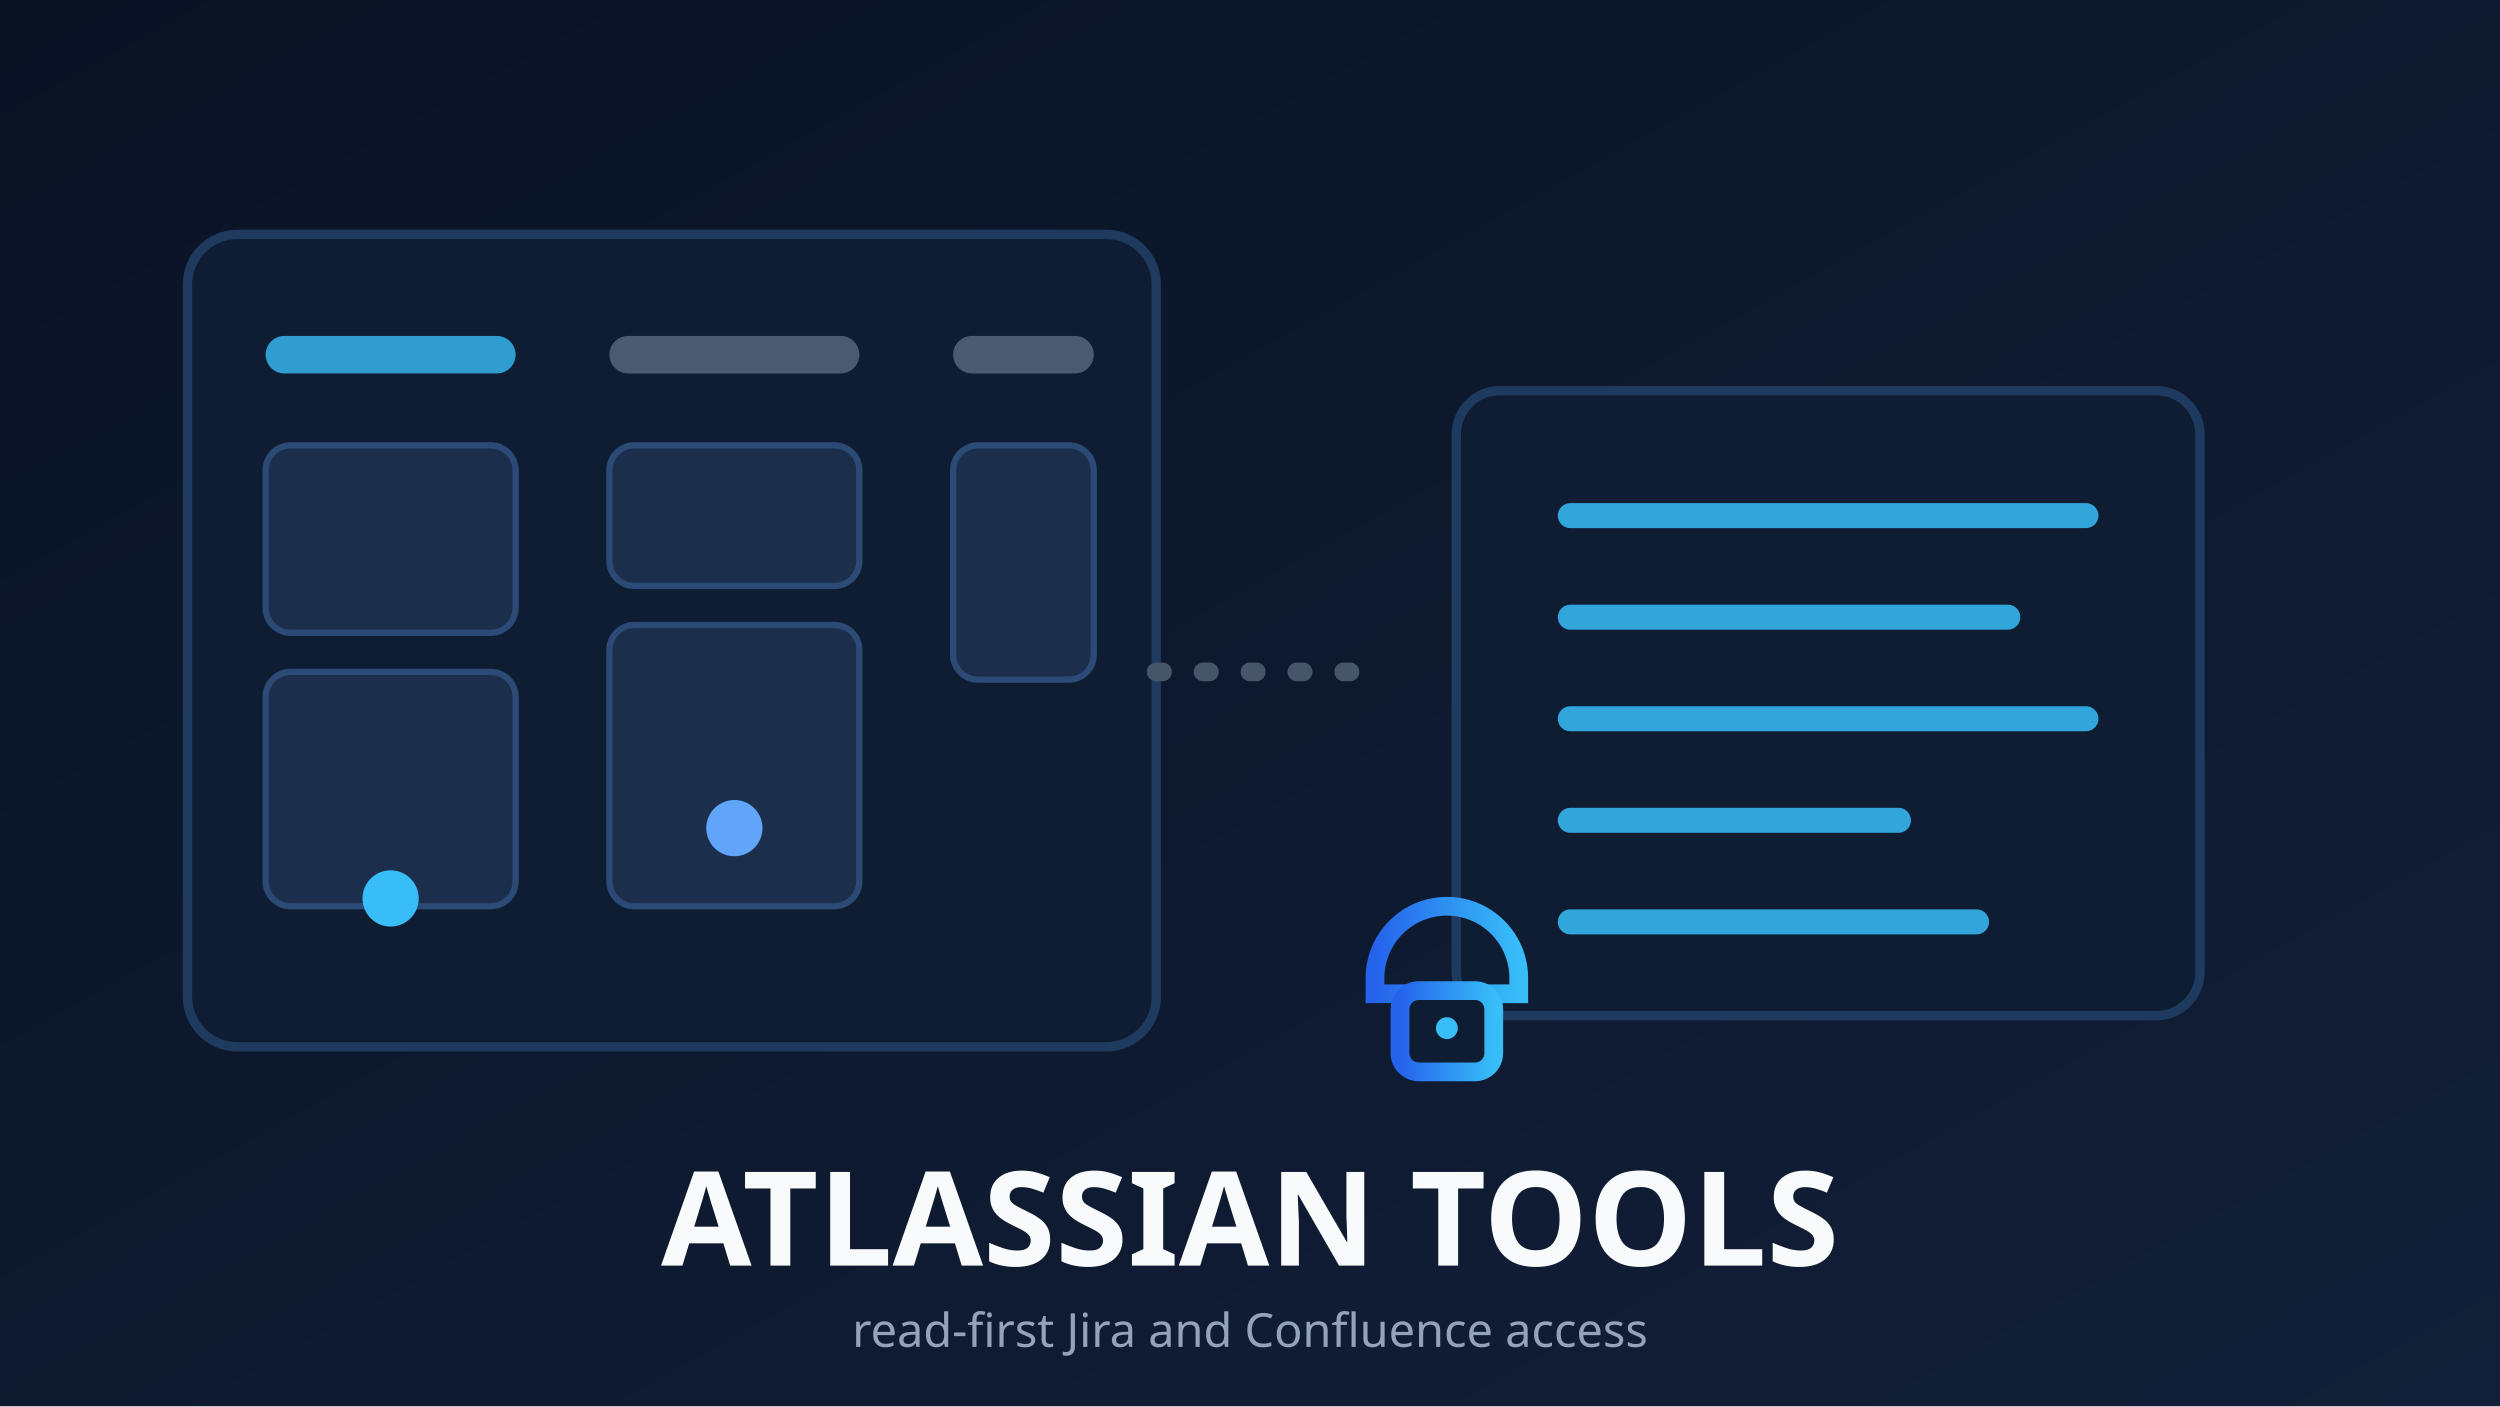
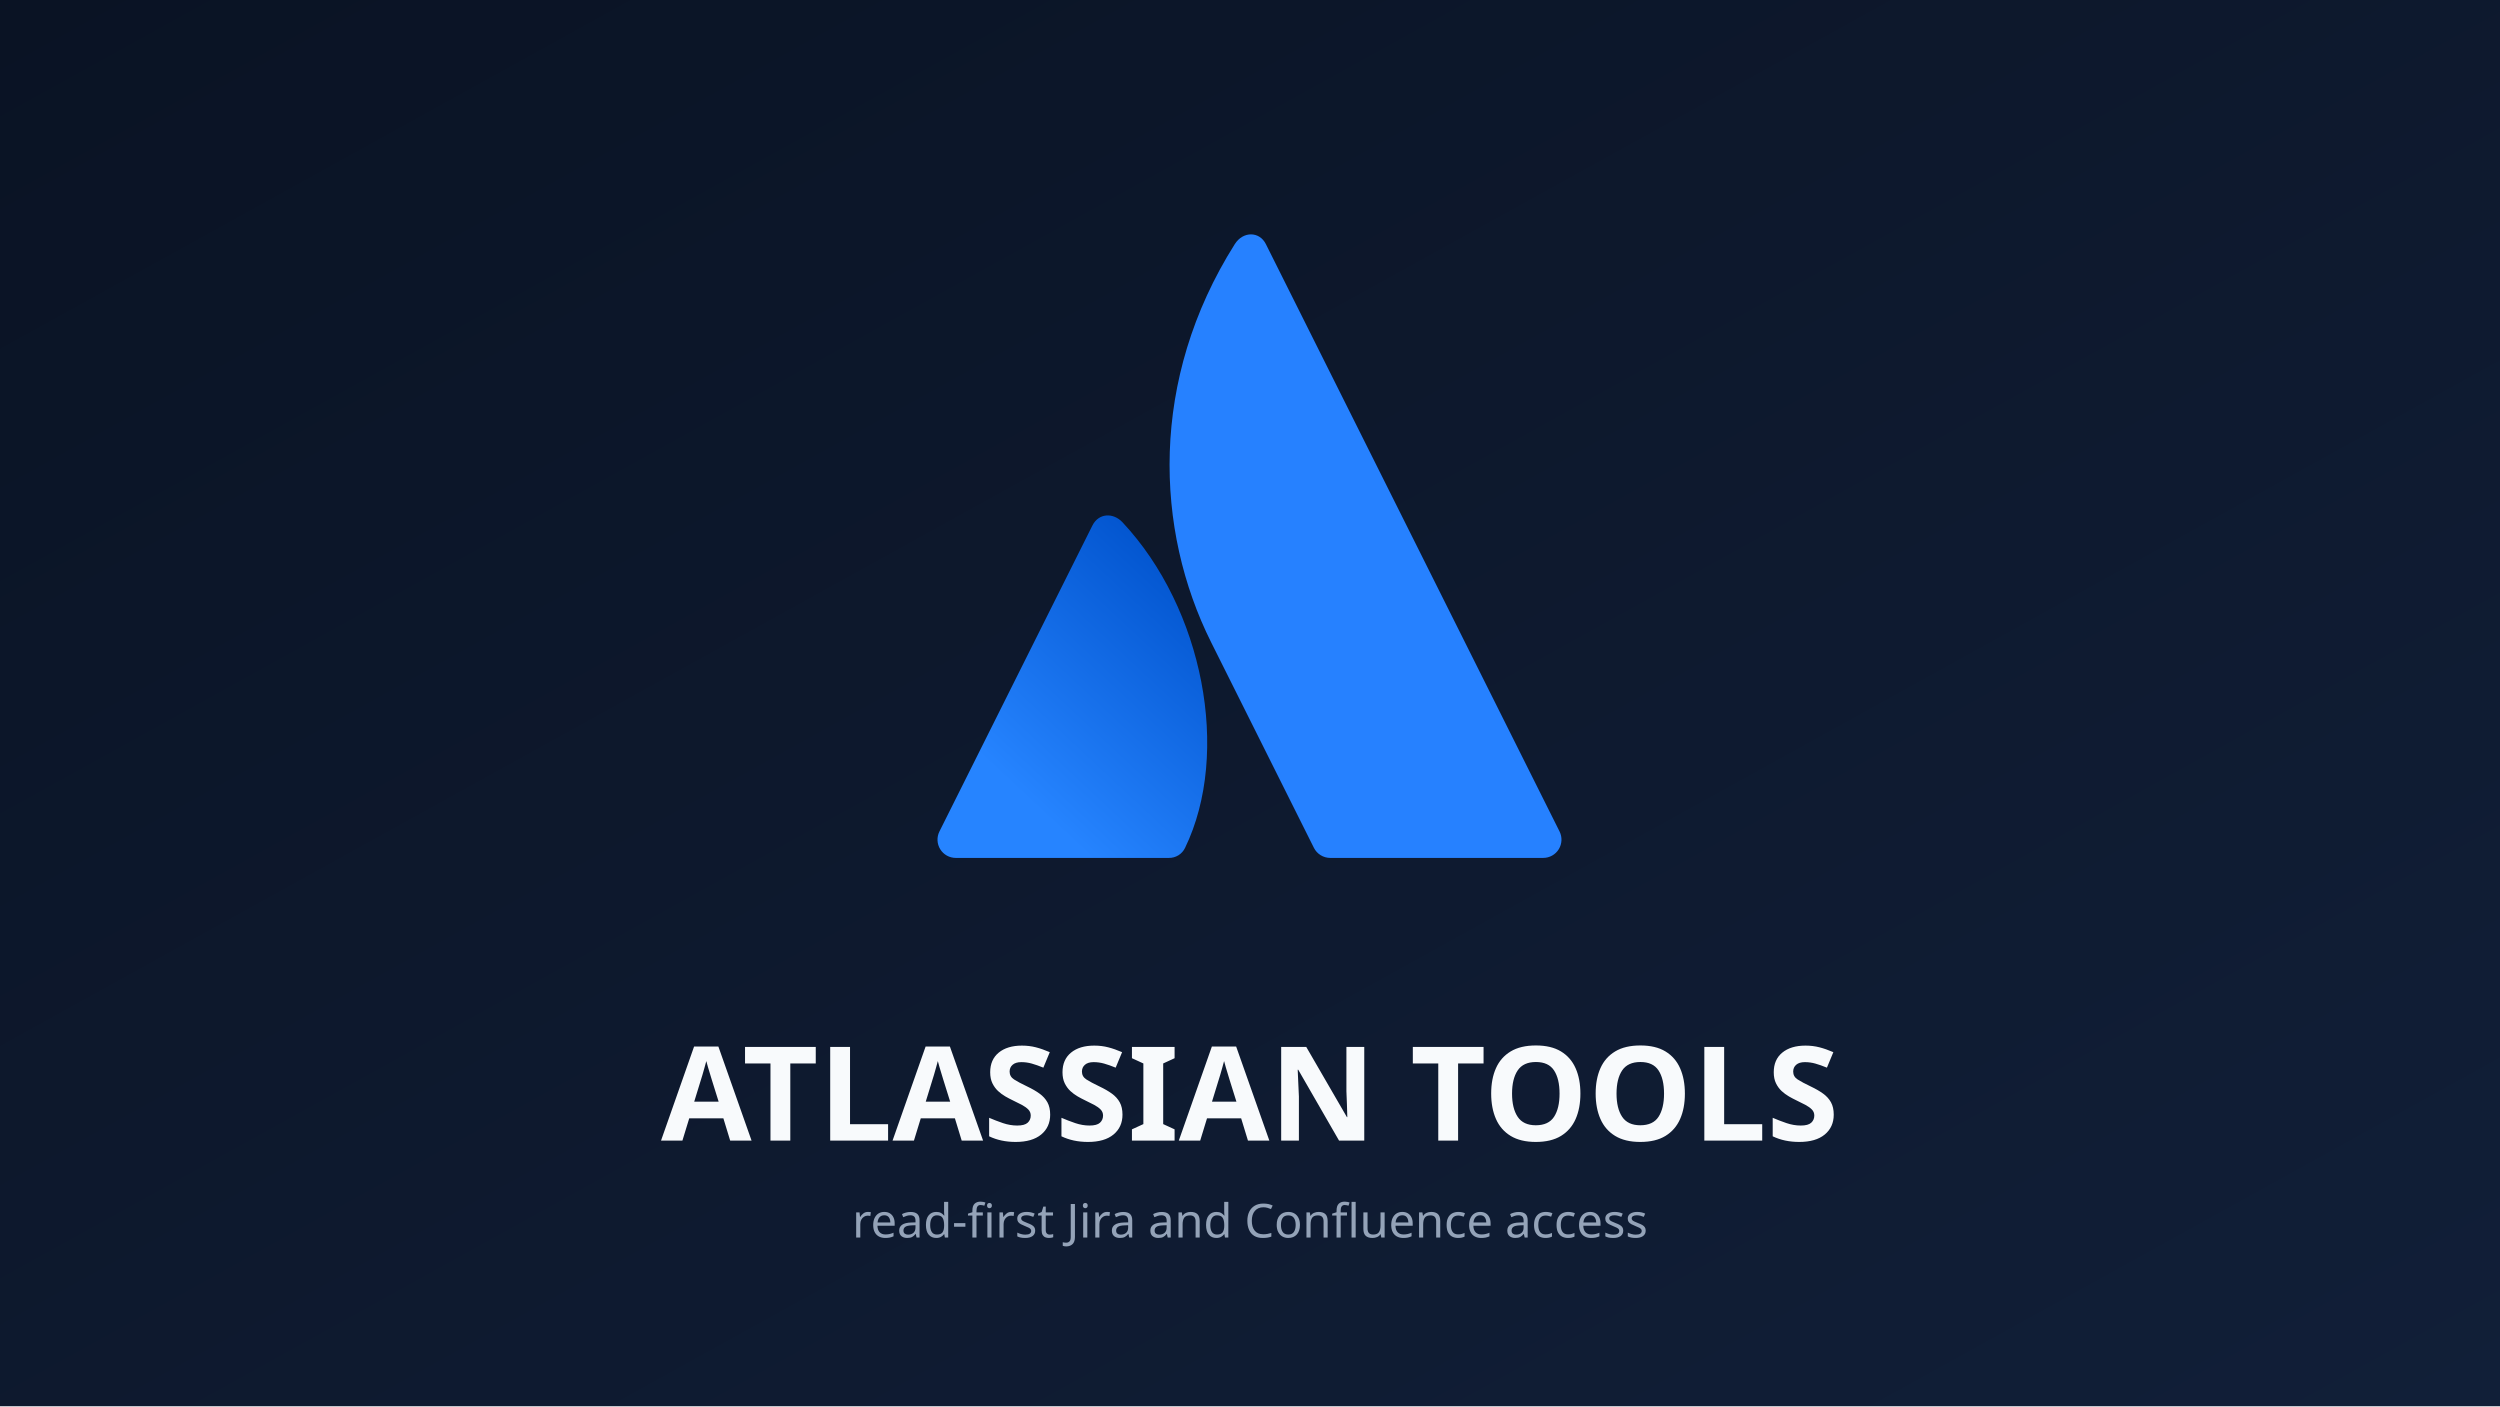
<svg xmlns="http://www.w3.org/2000/svg" width="1600" height="900" viewBox="0 0 1600 900" role="img" aria-labelledby="title desc">
  <defs>
    <linearGradient id="bg" x1="0" y1="0" x2="1" y2="1">
      <stop offset="0" stop-color="#0a1324" />
      <stop offset="1" stop-color="#111f38" />
    </linearGradient>
-     <linearGradient id="accent" x1="0" y1="0" x2="1" y2="0">
-       <stop offset="0" stop-color="#2563eb" />
-       <stop offset="1" stop-color="#38bdf8" />
+     <linearGradient id="atlassian" x1="99.687%" y1="15.801%" x2="39.836%" y2="97.438%">
+       <stop offset="0%" stop-color="#0052CC" />
+       <stop offset="92.3%" stop-color="#2684FF" />
    </linearGradient>
  </defs>
  <rect width="1600" height="900" fill="url(#bg)" />
-   <rect x="120" y="150" width="620" height="520" rx="32" fill="#0f1d33" stroke="#1e3a5f" stroke-width="6" />
-   <rect x="170" y="215" width="160" height="24" rx="12" fill="#38bdf8" opacity="0.8" />
-   <rect x="390" y="215" width="160" height="24" rx="12" fill="#64748b" opacity="0.7" />
-   <rect x="610" y="215" width="90" height="24" rx="12" fill="#64748b" opacity="0.7" />
-   <rect x="170" y="285" width="160" height="120" rx="16" fill="#1b2f4d" stroke="#2b4a76" stroke-width="4" />
-   <rect x="170" y="430" width="160" height="150" rx="16" fill="#1b2f4d" stroke="#2b4a76" stroke-width="4" />
-   <rect x="390" y="285" width="160" height="90" rx="16" fill="#1b2f4d" stroke="#2b4a76" stroke-width="4" />
-   <rect x="390" y="400" width="160" height="180" rx="16" fill="#1b2f4d" stroke="#2b4a76" stroke-width="4" />
-   <rect x="610" y="285" width="90" height="150" rx="16" fill="#1b2f4d" stroke="#2b4a76" stroke-width="4" />
-   <circle cx="250" cy="575" r="18" fill="#38bdf8" />
-   <circle cx="470" cy="530" r="18" fill="#60a5fa" />
-   <path d="M740 430h140" stroke="#475569" stroke-width="12" stroke-linecap="round" stroke-dasharray="4 26" />
-   <path d="M960 250h420a28 28 0 0 1 28 28v344a28 28 0 0 1-28 28H960a28 28 0 0 1-28-28V278a28 28 0 0 1 28-28z" fill="#0f1d33" stroke="#1e3a5f" stroke-width="6" />
-   <path d="M1005 330h330M1005 395h280M1005 460h330M1005 525h210M1005 590h260" stroke="#38bdf8" stroke-width="16" stroke-linecap="round" opacity="0.85" />
-   <g transform="translate(880 600)">
-     <path d="M0 26a46 46 0 0 1 92 0v10H0z" fill="none" stroke="url(#accent)" stroke-width="12" stroke-linecap="round" />
-     <rect x="16" y="34" width="60" height="52" rx="12" fill="#0f1d33" stroke="url(#accent)" stroke-width="12" />
-     <circle cx="46" cy="58" r="7" fill="#38bdf8" />
+   <g transform="translate(600 150) scale(1.5625)">
+     <path d="M75.793,117.949 C71.973,113.869 66.022,114.1 63.426,119.292 L0.791,244.565 C-0.37,246.886 -0.246,249.643 1.118,251.851 C2.482,254.059 4.893,255.403 7.488,255.403 L94.716,255.403 C97.572,255.469 100.198,253.846 101.415,251.262 C120.223,212.374 108.828,153.245 75.793,117.949 Z" fill="url(#atlassian)" />
+     <path d="M121.756,4.011 C86.723,59.516 89.035,120.99 112.11,167.141 L154.17,251.262 C155.439,253.799 158.031,255.401 160.867,255.401 L248.094,255.401 C250.69,255.401 253.1,254.057 254.464,251.85 C255.829,249.642 255.952,246.885 254.791,244.564 C254.791,244.564 137.445,9.837 134.493,3.964 C131.853,-1.294 125.149,-1.365 121.756,4.011 Z" fill="#2681FF" />
  </g>
-   <text x="800" y="810" fill="#f8fafc" font-family="sans-serif" font-size="84" font-weight="700" text-anchor="middle">ATLASSIAN TOOLS</text>
-   <text x="800" y="862" fill="#94a3b8" font-family="sans-serif" font-size="30" text-anchor="middle">read-first Jira and Confluence access</text>
+   <text x="800" y="730" fill="#f8fafc" font-family="sans-serif" font-size="84" font-weight="700" text-anchor="middle">ATLASSIAN TOOLS</text>
+   <text x="800" y="792" fill="#94a3b8" font-family="sans-serif" font-size="30" text-anchor="middle">read-first Jira and Confluence access</text>
</svg>
